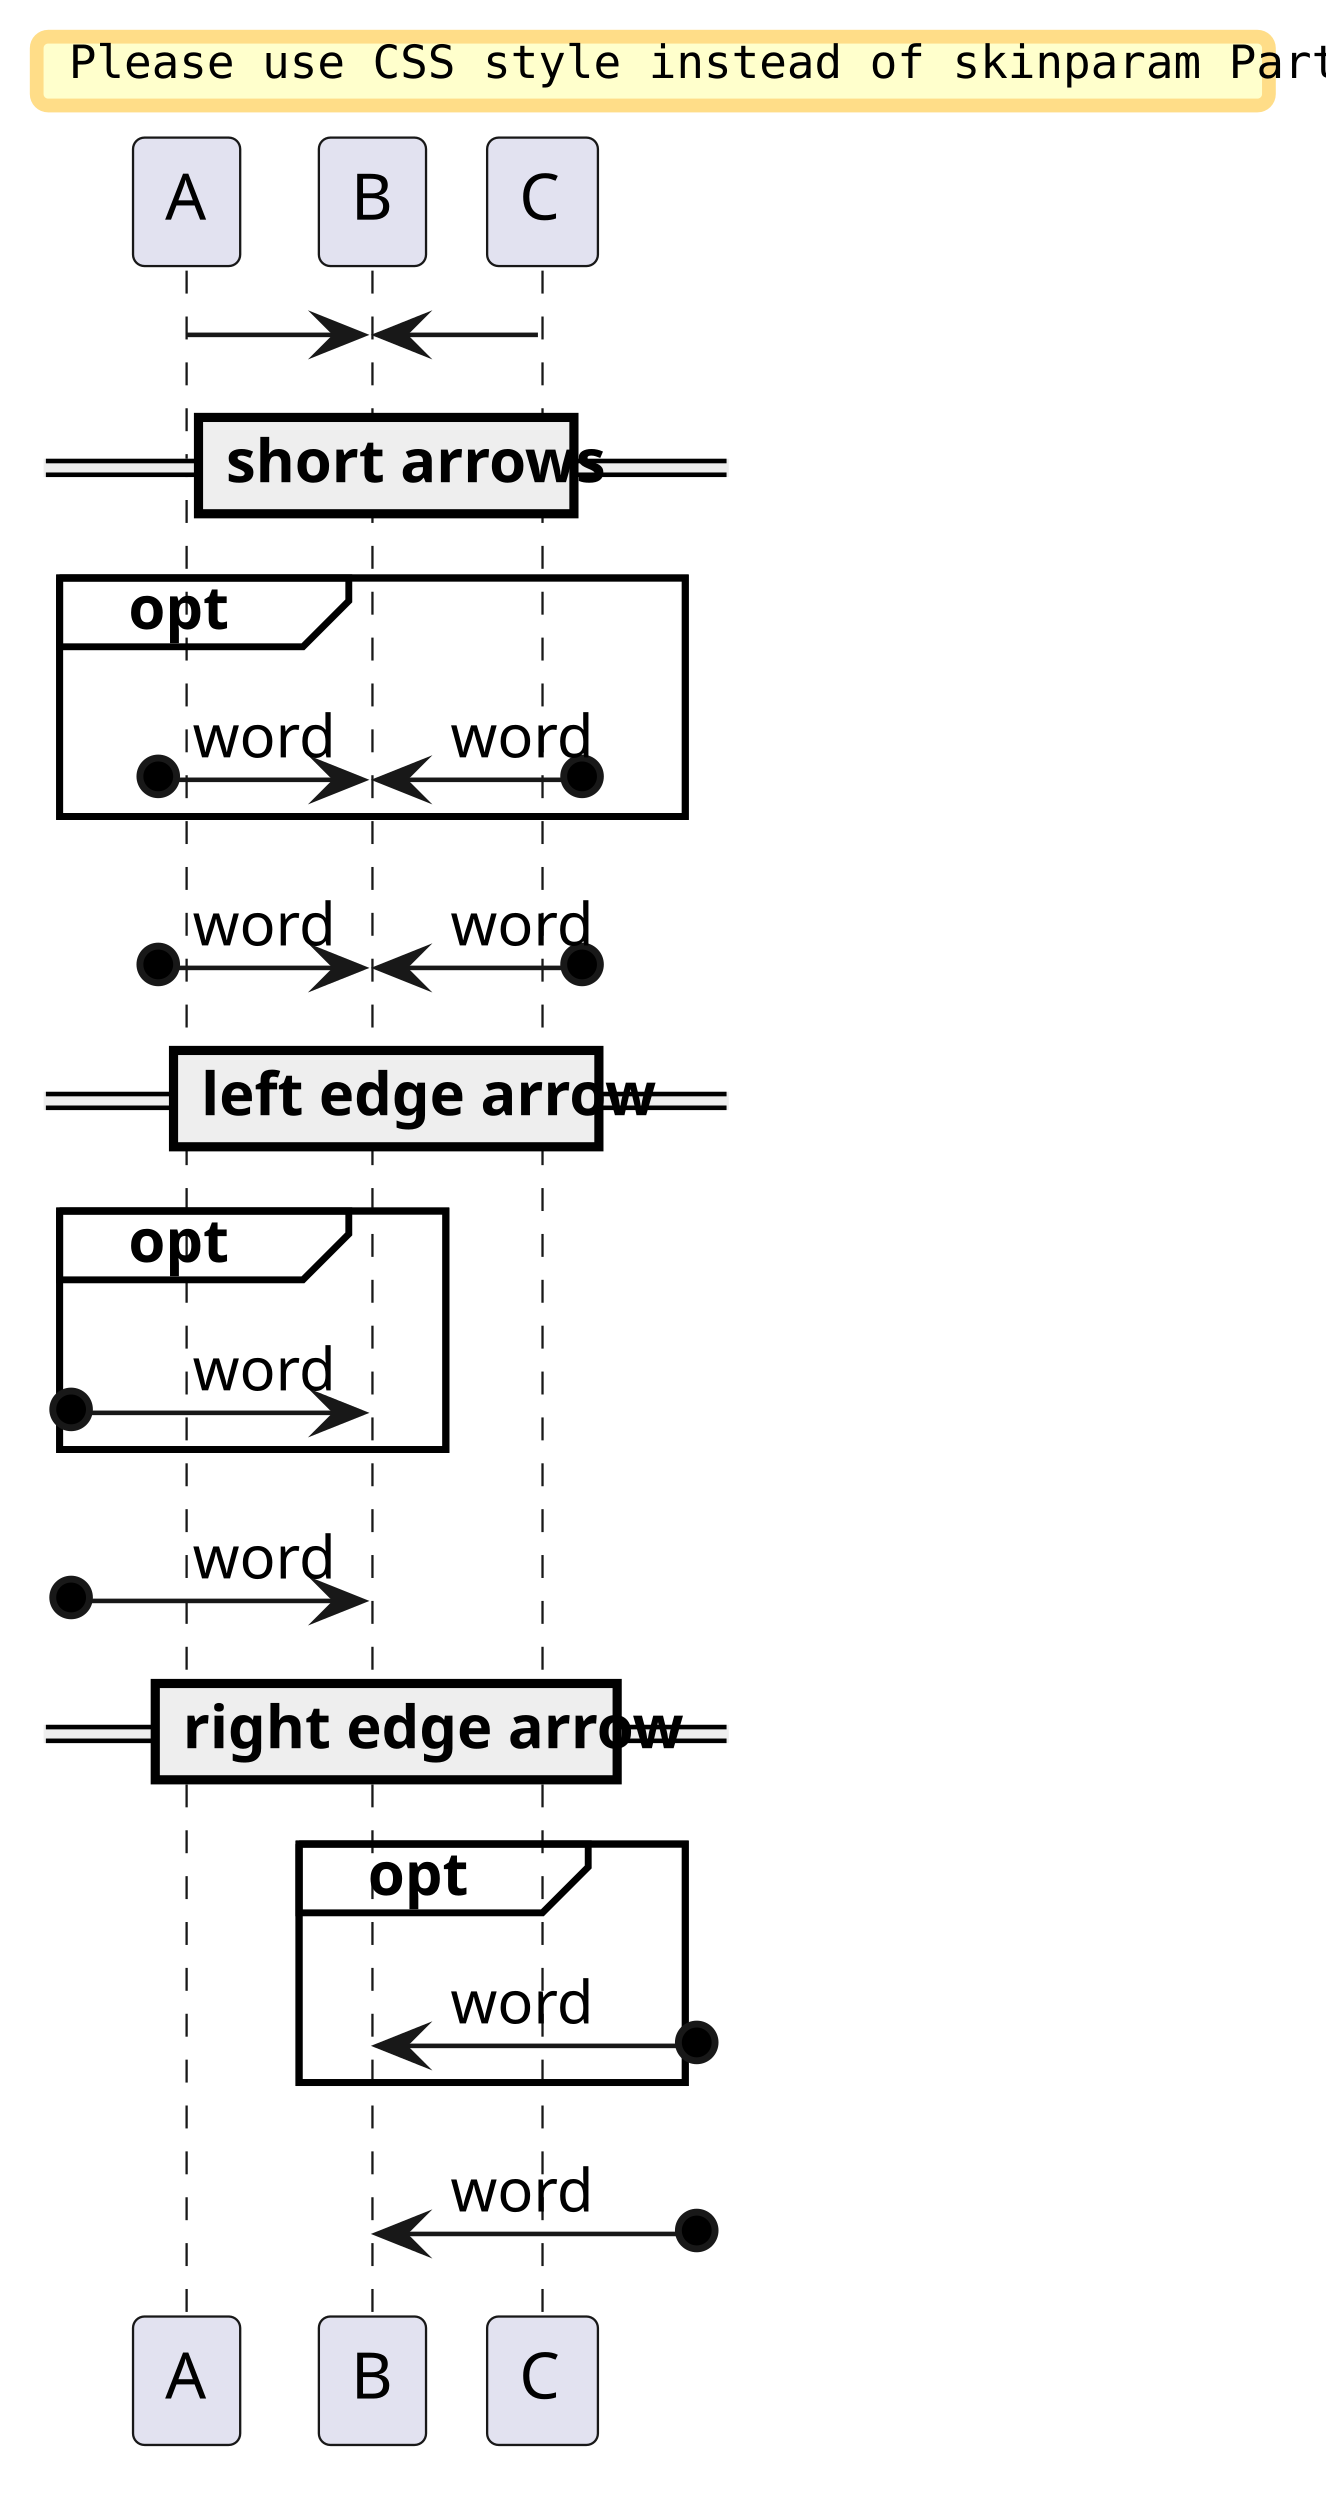
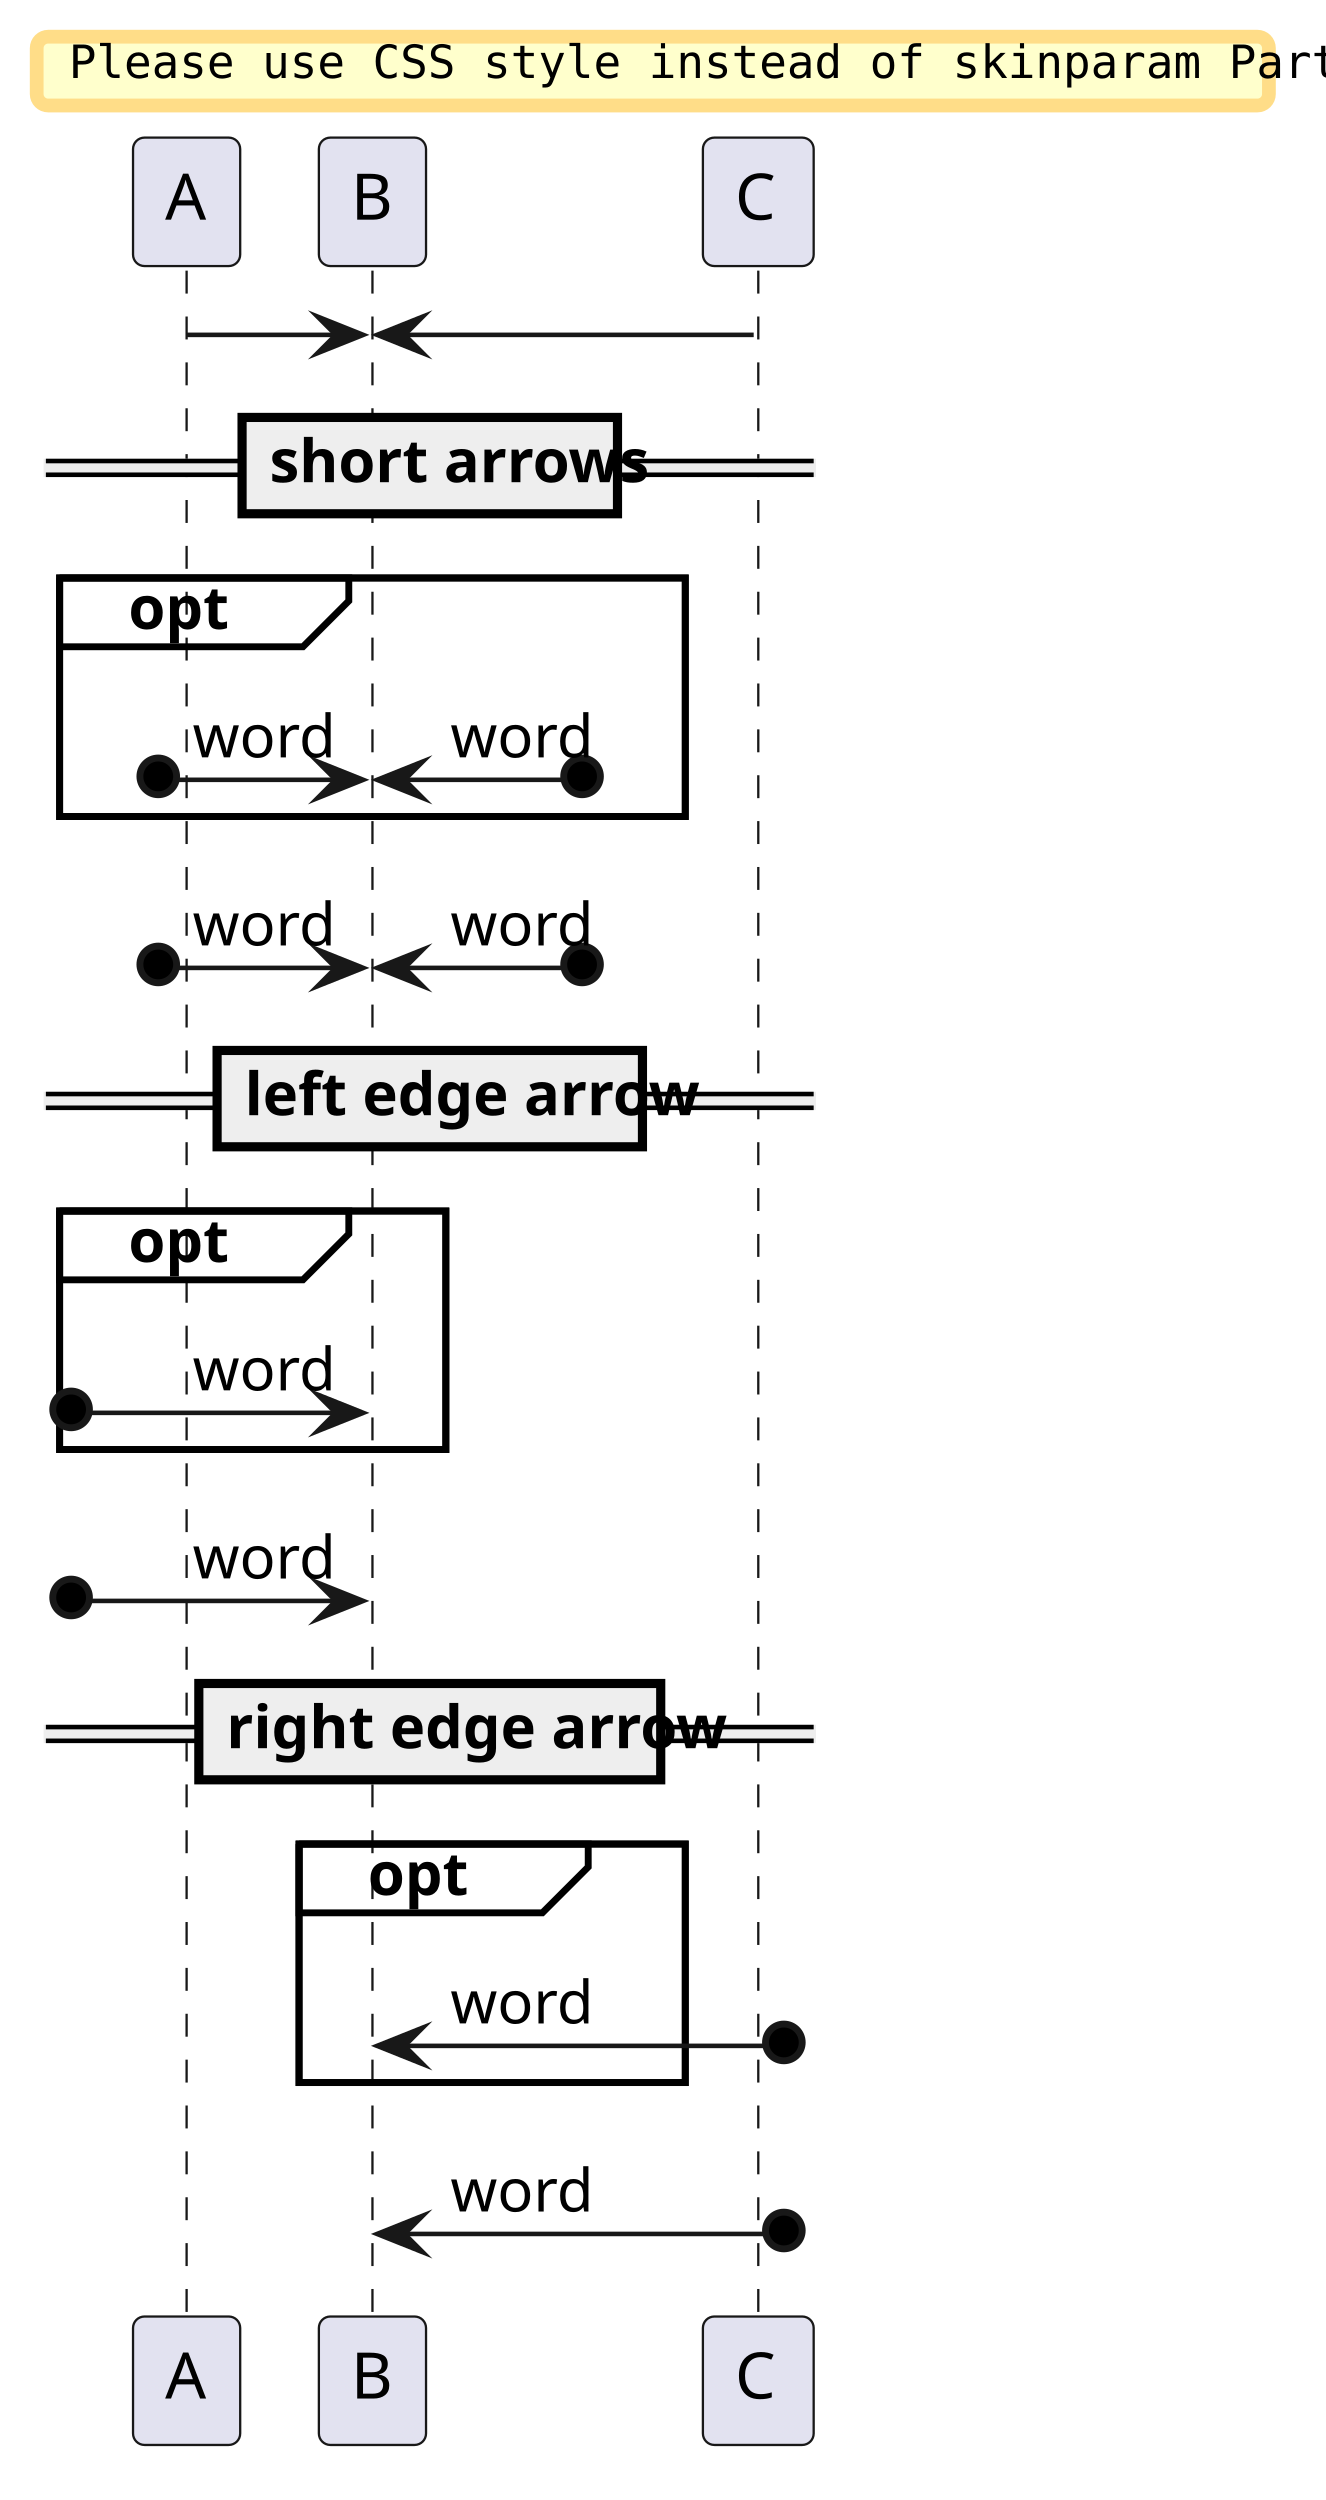
<svg xmlns="http://www.w3.org/2000/svg" version="1.1" data-diagram-type="SEQUENCE" style="width:289px;height:545px;background:#FFFFFF;" width="289px" height="545px" viewBox="0 0 289 545" zoomAndPan="magnify" preserveAspectRatio="none" contentStyleType="text/css">
  <defs />
  <g font-family="sans-serif" lengthAdjust="spacing">
    <rect x="8" y="8" width="268.625" height="15" fill="#FFC" style="stroke:#FD8;stroke-width:3;" rx="2.5" ry="2.5" />
    <text x="15" y="17" fill="#000" font-size="10" textLength="258.625" font-family="monospace">Please use CSS style instead of skinparam ParticipantPadding</text>
    <rect x="13" y="126" width="136.388" height="52" fill="none" style="stroke:#000;stroke-width:1.5;" />
    <rect x="13" y="264" width="84.194" height="52" fill="none" style="stroke:#000;stroke-width:1.5;" />
    <rect x="65.194" y="402" width="84.194" height="52" fill="none" style="stroke:#000;stroke-width:1.5;" />
    <g>
      <rect x="37.181" y="59" width="8" height="446" fill="#000" fill-opacity="0" />
      <line x1="40.681" y1="59" x2="40.681" y2="505" style="stroke:#181818;stroke-width:0.5;stroke-dasharray:5,5;" />
    </g>
    <g>
      <rect x="77.694" y="59" width="8" height="446" fill="#000" fill-opacity="0" />
      <line x1="81.194" y1="59" x2="81.194" y2="505" style="stroke:#181818;stroke-width:0.5;stroke-dasharray:5,5;" />
    </g>
    <g>
-       <rect x="114.769" y="59" width="8" height="446" fill="#000" fill-opacity="0" />
-       <line x1="118.269" y1="59" x2="118.269" y2="505" style="stroke:#181818;stroke-width:0.5;stroke-dasharray:5,5;" />
+       <rect x="161.806" y="59" width="8" height="446" fill="#000" fill-opacity="0" />
+       <line x1="165.306" y1="59" x2="165.306" y2="505" style="stroke:#181818;stroke-width:0.5;stroke-dasharray:5,5;" />
    </g>
    <rect x="29" y="30" width="23.362" height="28" fill="#E2E2F0" style="stroke:#181818;stroke-width:0.5;" rx="2.5" ry="2.5" />
    <text x="36" y="47.889" fill="#000" font-size="14">A</text>
    <rect x="69.513" y="30" width="23.362" height="28" fill="#E2E2F0" style="stroke:#181818;stroke-width:0.5;" rx="2.5" ry="2.5" />
    <text x="76.513" y="47.889" fill="#000" font-size="14">B</text>
-     <rect x="106.194" y="30" width="24.15" height="28" fill="#E2E2F0" style="stroke:#181818;stroke-width:0.5;" rx="2.5" ry="2.5" />
-     <text x="113.194" y="47.889" fill="#000" font-size="14">C</text>
+     <rect x="153.231" y="30" width="24.15" height="28" fill="#E2E2F0" style="stroke:#181818;stroke-width:0.5;" rx="2.5" ry="2.5" />
+     <text x="160.231" y="47.889" fill="#000" font-size="14">C</text>
    <rect x="29" y="505" width="23.362" height="28" fill="#E2E2F0" style="stroke:#181818;stroke-width:0.5;" rx="2.5" ry="2.5" />
    <text x="36" y="522.889" fill="#000" font-size="14">A</text>
    <rect x="69.513" y="505" width="23.362" height="28" fill="#E2E2F0" style="stroke:#181818;stroke-width:0.5;" rx="2.5" ry="2.5" />
    <text x="76.513" y="522.889" fill="#000" font-size="14">B</text>
-     <rect x="106.194" y="505" width="24.15" height="28" fill="#E2E2F0" style="stroke:#181818;stroke-width:0.5;" rx="2.5" ry="2.5" />
-     <text x="113.194" y="522.889" fill="#000" font-size="14">C</text>
+     <rect x="153.231" y="505" width="24.15" height="28" fill="#E2E2F0" style="stroke:#181818;stroke-width:0.5;" rx="2.5" ry="2.5" />
+     <text x="160.231" y="522.889" fill="#000" font-size="14">C</text>
    <polygon points="69.194,69,79.194,73,69.194,77,73.194,73" fill="#181818" style="stroke:#181818;stroke-width:1;stroke-linejoin:miter;stroke-miterlimit:10;" />
    <line x1="40.681" y1="73" x2="75.194" y2="73" style="stroke:#181818;stroke-width:1;" />
    <polygon points="92.194,69,82.194,73,92.194,77,88.194,73" fill="#181818" style="stroke:#181818;stroke-width:1;stroke-linejoin:miter;stroke-miterlimit:10;" />
-     <line x1="86.194" y1="73" x2="117.269" y2="73" style="stroke:#181818;stroke-width:1;" />
-     <rect x="10" y="100.5" width="148.388" height="3" fill="#EEE" style="stroke:#EEE;stroke-width:1;" />
-     <line x1="10" y1="100.5" x2="158.388" y2="100.5" style="stroke:#000;stroke-width:1;" />
-     <line x1="10" y1="103.5" x2="158.388" y2="103.5" style="stroke:#000;stroke-width:1;" />
-     <rect x="43.272" y="91" width="81.844" height="21" fill="#EEE" style="stroke:#000;stroke-width:2;" />
-     <text x="49.272" y="105.111" fill="#000" font-size="13" textLength="67.844" font-weight="700">short arrows</text>
+     <line x1="86.194" y1="73" x2="164.306" y2="73" style="stroke:#181818;stroke-width:1;" />
+     <rect x="10" y="100.5" width="167.381" height="3" fill="#EEE" style="stroke:#EEE;stroke-width:1;" />
+     <line x1="10" y1="100.5" x2="177.381" y2="100.5" style="stroke:#000;stroke-width:1;" />
+     <line x1="10" y1="103.5" x2="177.381" y2="103.5" style="stroke:#000;stroke-width:1;" />
+     <rect x="52.769" y="91" width="81.844" height="21" fill="#EEE" style="stroke:#000;stroke-width:2;" />
+     <text x="58.769" y="105.111" fill="#000" font-size="13" textLength="67.844" font-weight="700">short arrows</text>
    <path d="M13,126 L76.038,126 L76.038,131 L66.038,141 L13,141 L13,126" style="stroke:#000;stroke-width:1.5;" fill="none" />
    <rect x="13" y="126" width="136.388" height="52" fill="none" style="stroke:#000;stroke-width:1.5;" />
    <text x="28" y="137.111" fill="#000" font-size="13" textLength="18.038" font-weight="700">opt</text>
    <ellipse cx="34.5" cy="169.25" rx="4" ry="4" fill="#000" style="stroke:#181818;stroke-width:1.5;" />
    <polygon points="69.194,166,79.194,170,69.194,174,73.194,170" fill="#181818" style="stroke:#181818;stroke-width:1;stroke-linejoin:miter;stroke-miterlimit:10;" />
    <line x1="39" y1="170" x2="75.194" y2="170" style="stroke:#181818;stroke-width:1;" />
    <text x="42" y="165.111" fill="#000" font-size="13" textLength="28.194">word</text>
    <polygon points="92.194,166,82.194,170,92.194,174,88.194,170" fill="#181818" style="stroke:#181818;stroke-width:1;stroke-linejoin:miter;stroke-miterlimit:10;" />
    <ellipse cx="126.887" cy="169.25" rx="4" ry="4" fill="#000" style="stroke:#181818;stroke-width:1.5;" />
    <line x1="86.194" y1="170" x2="122.387" y2="170" style="stroke:#181818;stroke-width:1;" />
    <text x="98.194" y="165.111" fill="#000" font-size="13" textLength="28.194">word</text>
    <ellipse cx="34.5" cy="210.25" rx="4" ry="4" fill="#000" style="stroke:#181818;stroke-width:1.5;" />
    <polygon points="69.194,207,79.194,211,69.194,215,73.194,211" fill="#181818" style="stroke:#181818;stroke-width:1;stroke-linejoin:miter;stroke-miterlimit:10;" />
    <line x1="39" y1="211" x2="75.194" y2="211" style="stroke:#181818;stroke-width:1;" />
    <text x="42" y="206.111" fill="#000" font-size="13" textLength="28.194">word</text>
    <polygon points="92.194,207,82.194,211,92.194,215,88.194,211" fill="#181818" style="stroke:#181818;stroke-width:1;stroke-linejoin:miter;stroke-miterlimit:10;" />
    <ellipse cx="126.887" cy="210.25" rx="4" ry="4" fill="#000" style="stroke:#181818;stroke-width:1.5;" />
    <line x1="86.194" y1="211" x2="122.387" y2="211" style="stroke:#181818;stroke-width:1;" />
    <text x="98.194" y="206.111" fill="#000" font-size="13" textLength="28.194">word</text>
-     <rect x="10" y="238.5" width="148.388" height="3" fill="#EEE" style="stroke:#EEE;stroke-width:1;" />
-     <line x1="10" y1="238.5" x2="158.388" y2="238.5" style="stroke:#000;stroke-width:1;" />
-     <line x1="10" y1="241.5" x2="158.388" y2="241.5" style="stroke:#000;stroke-width:1;" />
-     <rect x="37.828" y="229" width="92.731" height="21" fill="#EEE" style="stroke:#000;stroke-width:2;" />
-     <text x="43.828" y="243.111" fill="#000" font-size="13" textLength="78.731" font-weight="700">left edge arrow</text>
+     <rect x="10" y="238.5" width="167.381" height="3" fill="#EEE" style="stroke:#EEE;stroke-width:1;" />
+     <line x1="10" y1="238.5" x2="177.381" y2="238.5" style="stroke:#000;stroke-width:1;" />
+     <line x1="10" y1="241.5" x2="177.381" y2="241.5" style="stroke:#000;stroke-width:1;" />
+     <rect x="47.325" y="229" width="92.731" height="21" fill="#EEE" style="stroke:#000;stroke-width:2;" />
+     <text x="53.325" y="243.111" fill="#000" font-size="13" textLength="78.731" font-weight="700">left edge arrow</text>
    <path d="M13,264 L76.038,264 L76.038,269 L66.038,279 L13,279 L13,264" style="stroke:#000;stroke-width:1.5;" fill="none" />
    <rect x="13" y="264" width="84.194" height="52" fill="none" style="stroke:#000;stroke-width:1.5;" />
    <text x="28" y="275.111" fill="#000" font-size="13" textLength="18.038" font-weight="700">opt</text>
    <ellipse cx="15.5" cy="307.25" rx="4" ry="4" fill="#000" style="stroke:#181818;stroke-width:1.5;" />
    <polygon points="69.194,304,79.194,308,69.194,312,73.194,308" fill="#181818" style="stroke:#181818;stroke-width:1;stroke-linejoin:miter;stroke-miterlimit:10;" />
    <line x1="20" y1="308" x2="75.194" y2="308" style="stroke:#181818;stroke-width:1;" />
    <text x="42" y="303.111" fill="#000" font-size="13" textLength="28.194">word</text>
    <ellipse cx="15.5" cy="348.25" rx="4" ry="4" fill="#000" style="stroke:#181818;stroke-width:1.5;" />
    <polygon points="69.194,345,79.194,349,69.194,353,73.194,349" fill="#181818" style="stroke:#181818;stroke-width:1;stroke-linejoin:miter;stroke-miterlimit:10;" />
    <line x1="20" y1="349" x2="75.194" y2="349" style="stroke:#181818;stroke-width:1;" />
    <text x="42" y="344.111" fill="#000" font-size="13" textLength="28.194">word</text>
-     <rect x="10" y="376.5" width="148.388" height="3" fill="#EEE" style="stroke:#EEE;stroke-width:1;" />
-     <line x1="10" y1="376.5" x2="158.388" y2="376.5" style="stroke:#000;stroke-width:1;" />
-     <line x1="10" y1="379.5" x2="158.388" y2="379.5" style="stroke:#000;stroke-width:1;" />
-     <rect x="33.847" y="367" width="100.694" height="21" fill="#EEE" style="stroke:#000;stroke-width:2;" />
-     <text x="39.847" y="381.111" fill="#000" font-size="13" textLength="86.694" font-weight="700">right edge arrow</text>
+     <rect x="10" y="376.5" width="167.381" height="3" fill="#EEE" style="stroke:#EEE;stroke-width:1;" />
+     <line x1="10" y1="376.5" x2="177.381" y2="376.5" style="stroke:#000;stroke-width:1;" />
+     <line x1="10" y1="379.5" x2="177.381" y2="379.5" style="stroke:#000;stroke-width:1;" />
+     <rect x="43.344" y="367" width="100.694" height="21" fill="#EEE" style="stroke:#000;stroke-width:2;" />
+     <text x="49.344" y="381.111" fill="#000" font-size="13" textLength="86.694" font-weight="700">right edge arrow</text>
    <path d="M65.194,402 L128.231,402 L128.231,407 L118.231,417 L65.194,417 L65.194,402" style="stroke:#000;stroke-width:1.5;" fill="none" />
    <rect x="65.194" y="402" width="84.194" height="52" fill="none" style="stroke:#000;stroke-width:1.5;" />
    <text x="80.194" y="413.111" fill="#000" font-size="13" textLength="18.038" font-weight="700">opt</text>
    <polygon points="92.194,442,82.194,446,92.194,450,88.194,446" fill="#181818" style="stroke:#181818;stroke-width:1;stroke-linejoin:miter;stroke-miterlimit:10;" />
-     <ellipse cx="151.888" cy="445.25" rx="4" ry="4" fill="#000" style="stroke:#181818;stroke-width:1.5;" />
-     <line x1="86.194" y1="446" x2="147.388" y2="446" style="stroke:#181818;stroke-width:1;" />
+     <ellipse cx="170.881" cy="445.25" rx="4" ry="4" fill="#000" style="stroke:#181818;stroke-width:1.5;" />
+     <line x1="86.194" y1="446" x2="166.381" y2="446" style="stroke:#181818;stroke-width:1;" />
    <text x="98.194" y="441.111" fill="#000" font-size="13" textLength="28.194">word</text>
    <polygon points="92.194,483,82.194,487,92.194,491,88.194,487" fill="#181818" style="stroke:#181818;stroke-width:1;stroke-linejoin:miter;stroke-miterlimit:10;" />
-     <ellipse cx="151.888" cy="486.25" rx="4" ry="4" fill="#000" style="stroke:#181818;stroke-width:1.5;" />
-     <line x1="86.194" y1="487" x2="147.388" y2="487" style="stroke:#181818;stroke-width:1;" />
+     <ellipse cx="170.881" cy="486.25" rx="4" ry="4" fill="#000" style="stroke:#181818;stroke-width:1.5;" />
+     <line x1="86.194" y1="487" x2="166.381" y2="487" style="stroke:#181818;stroke-width:1;" />
    <text x="98.194" y="482.111" fill="#000" font-size="13" textLength="28.194">word</text>
  </g>
</svg>
